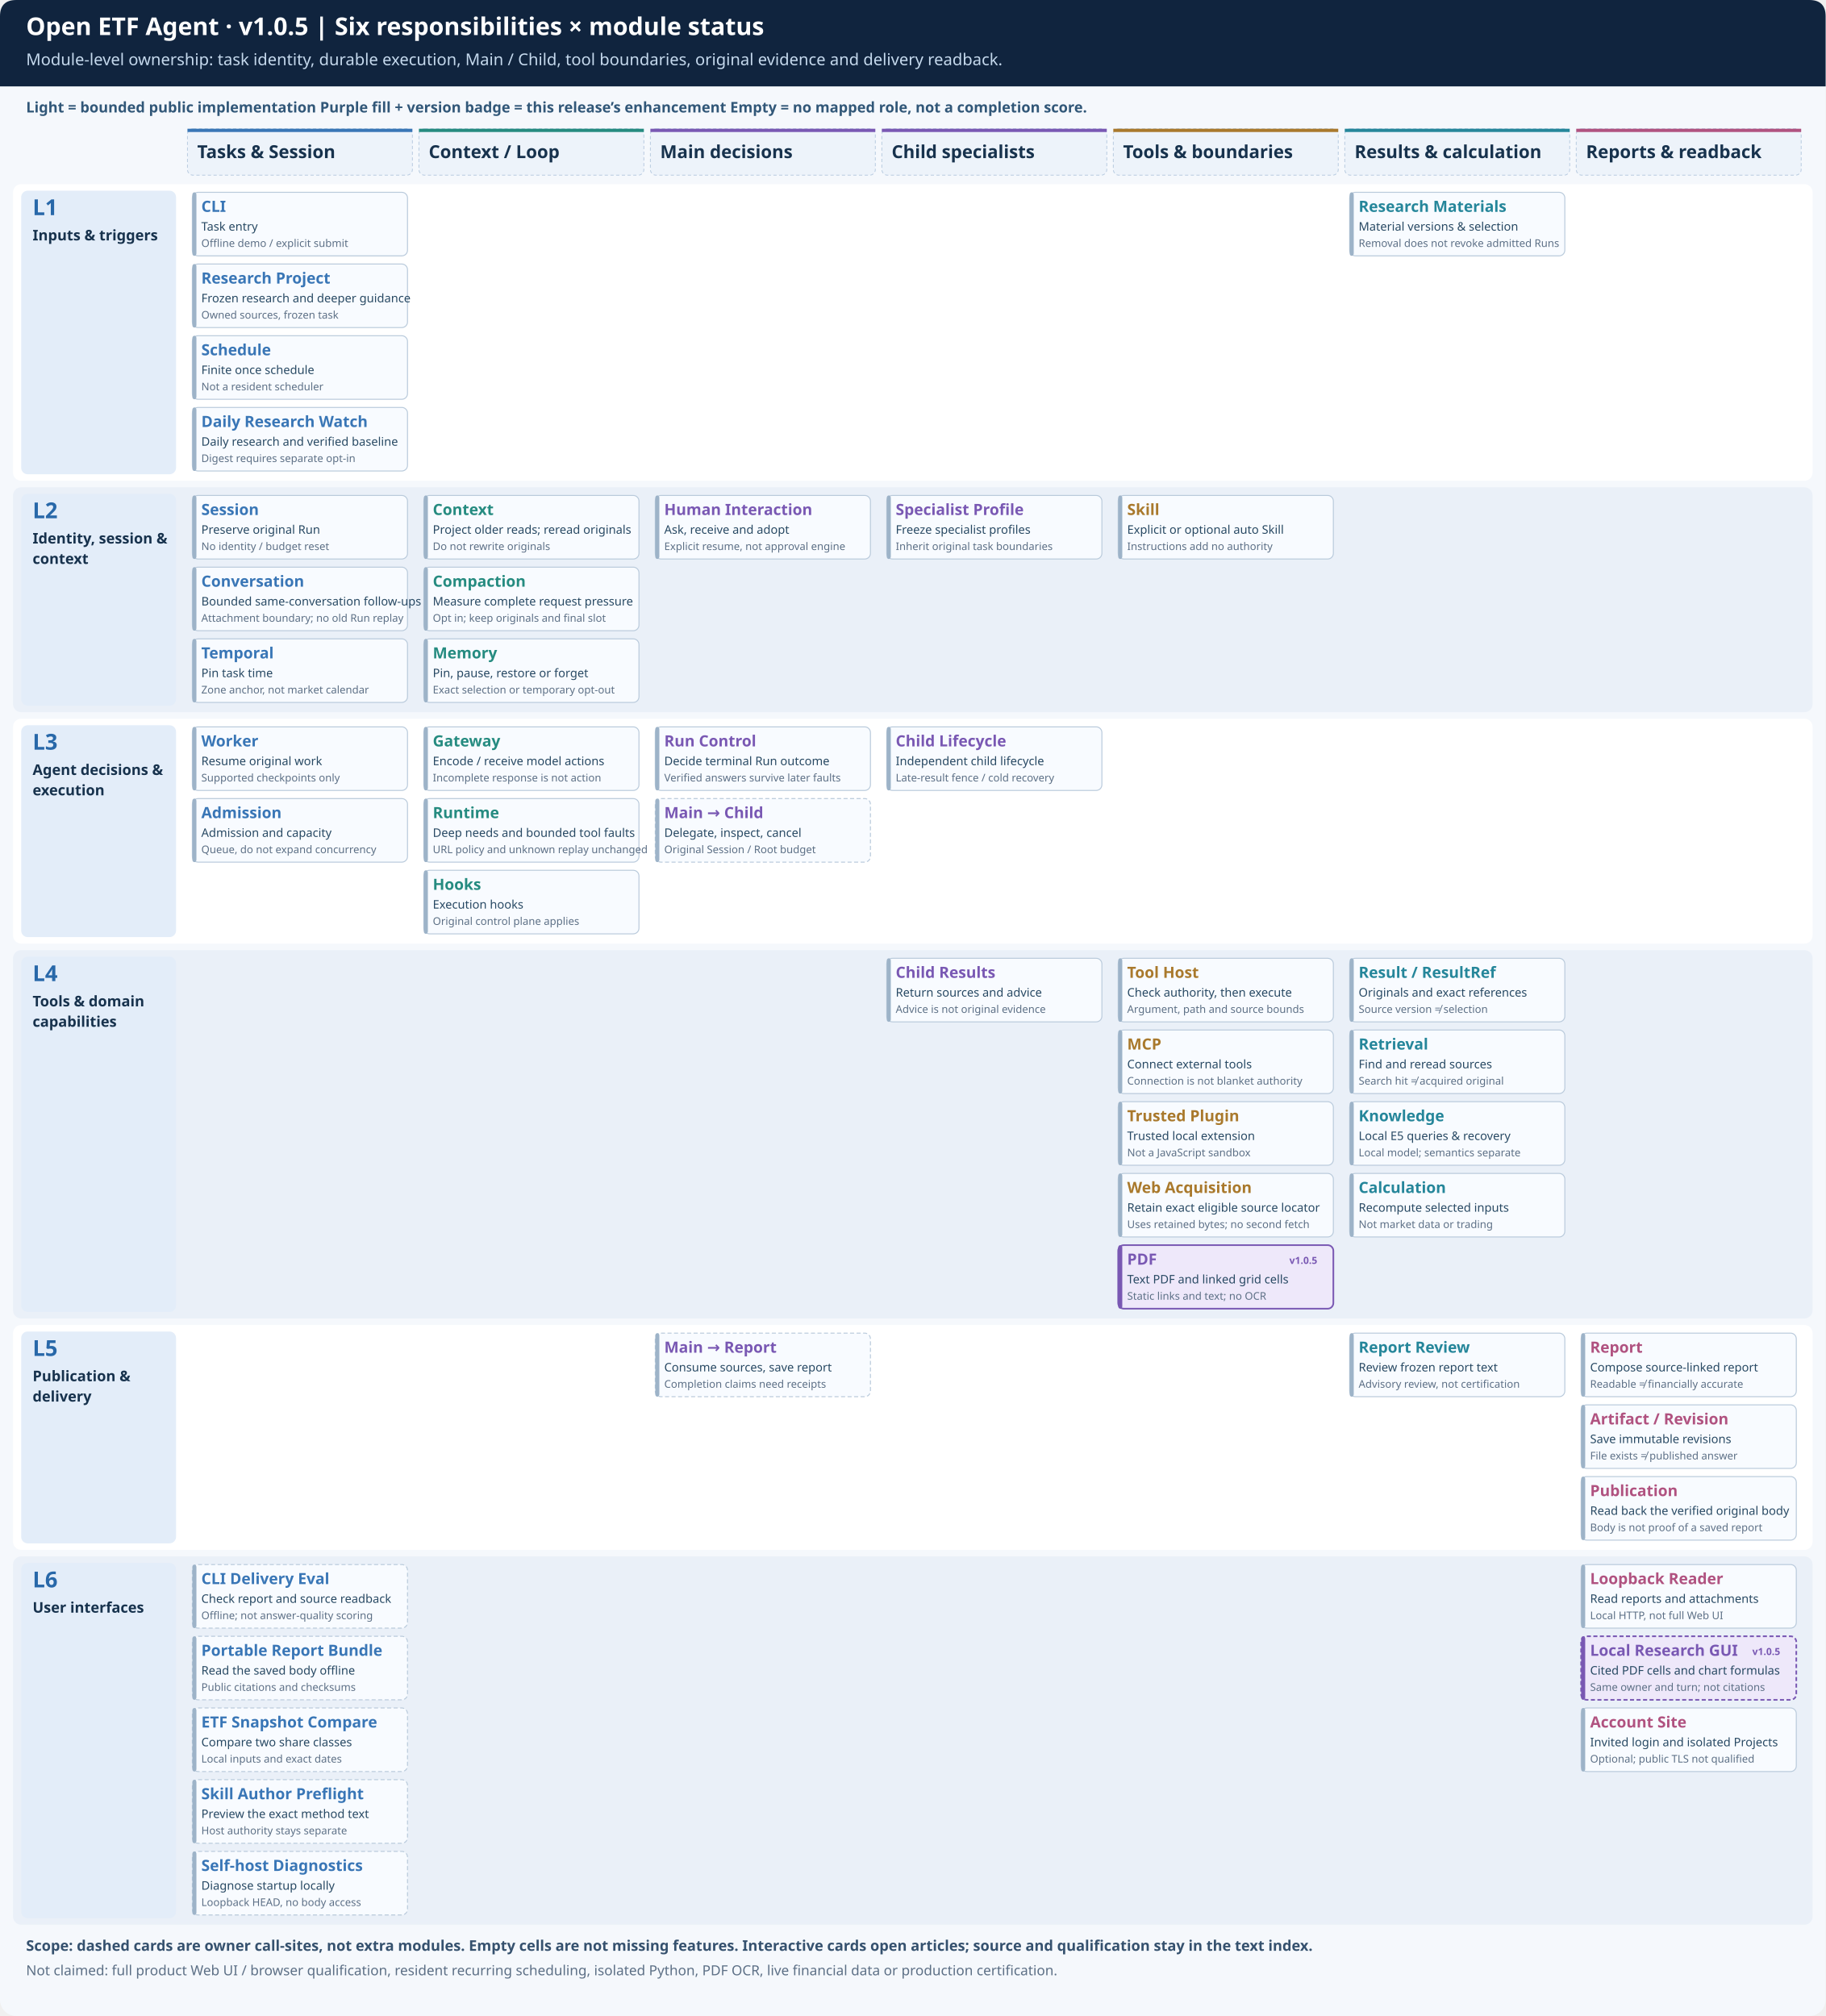
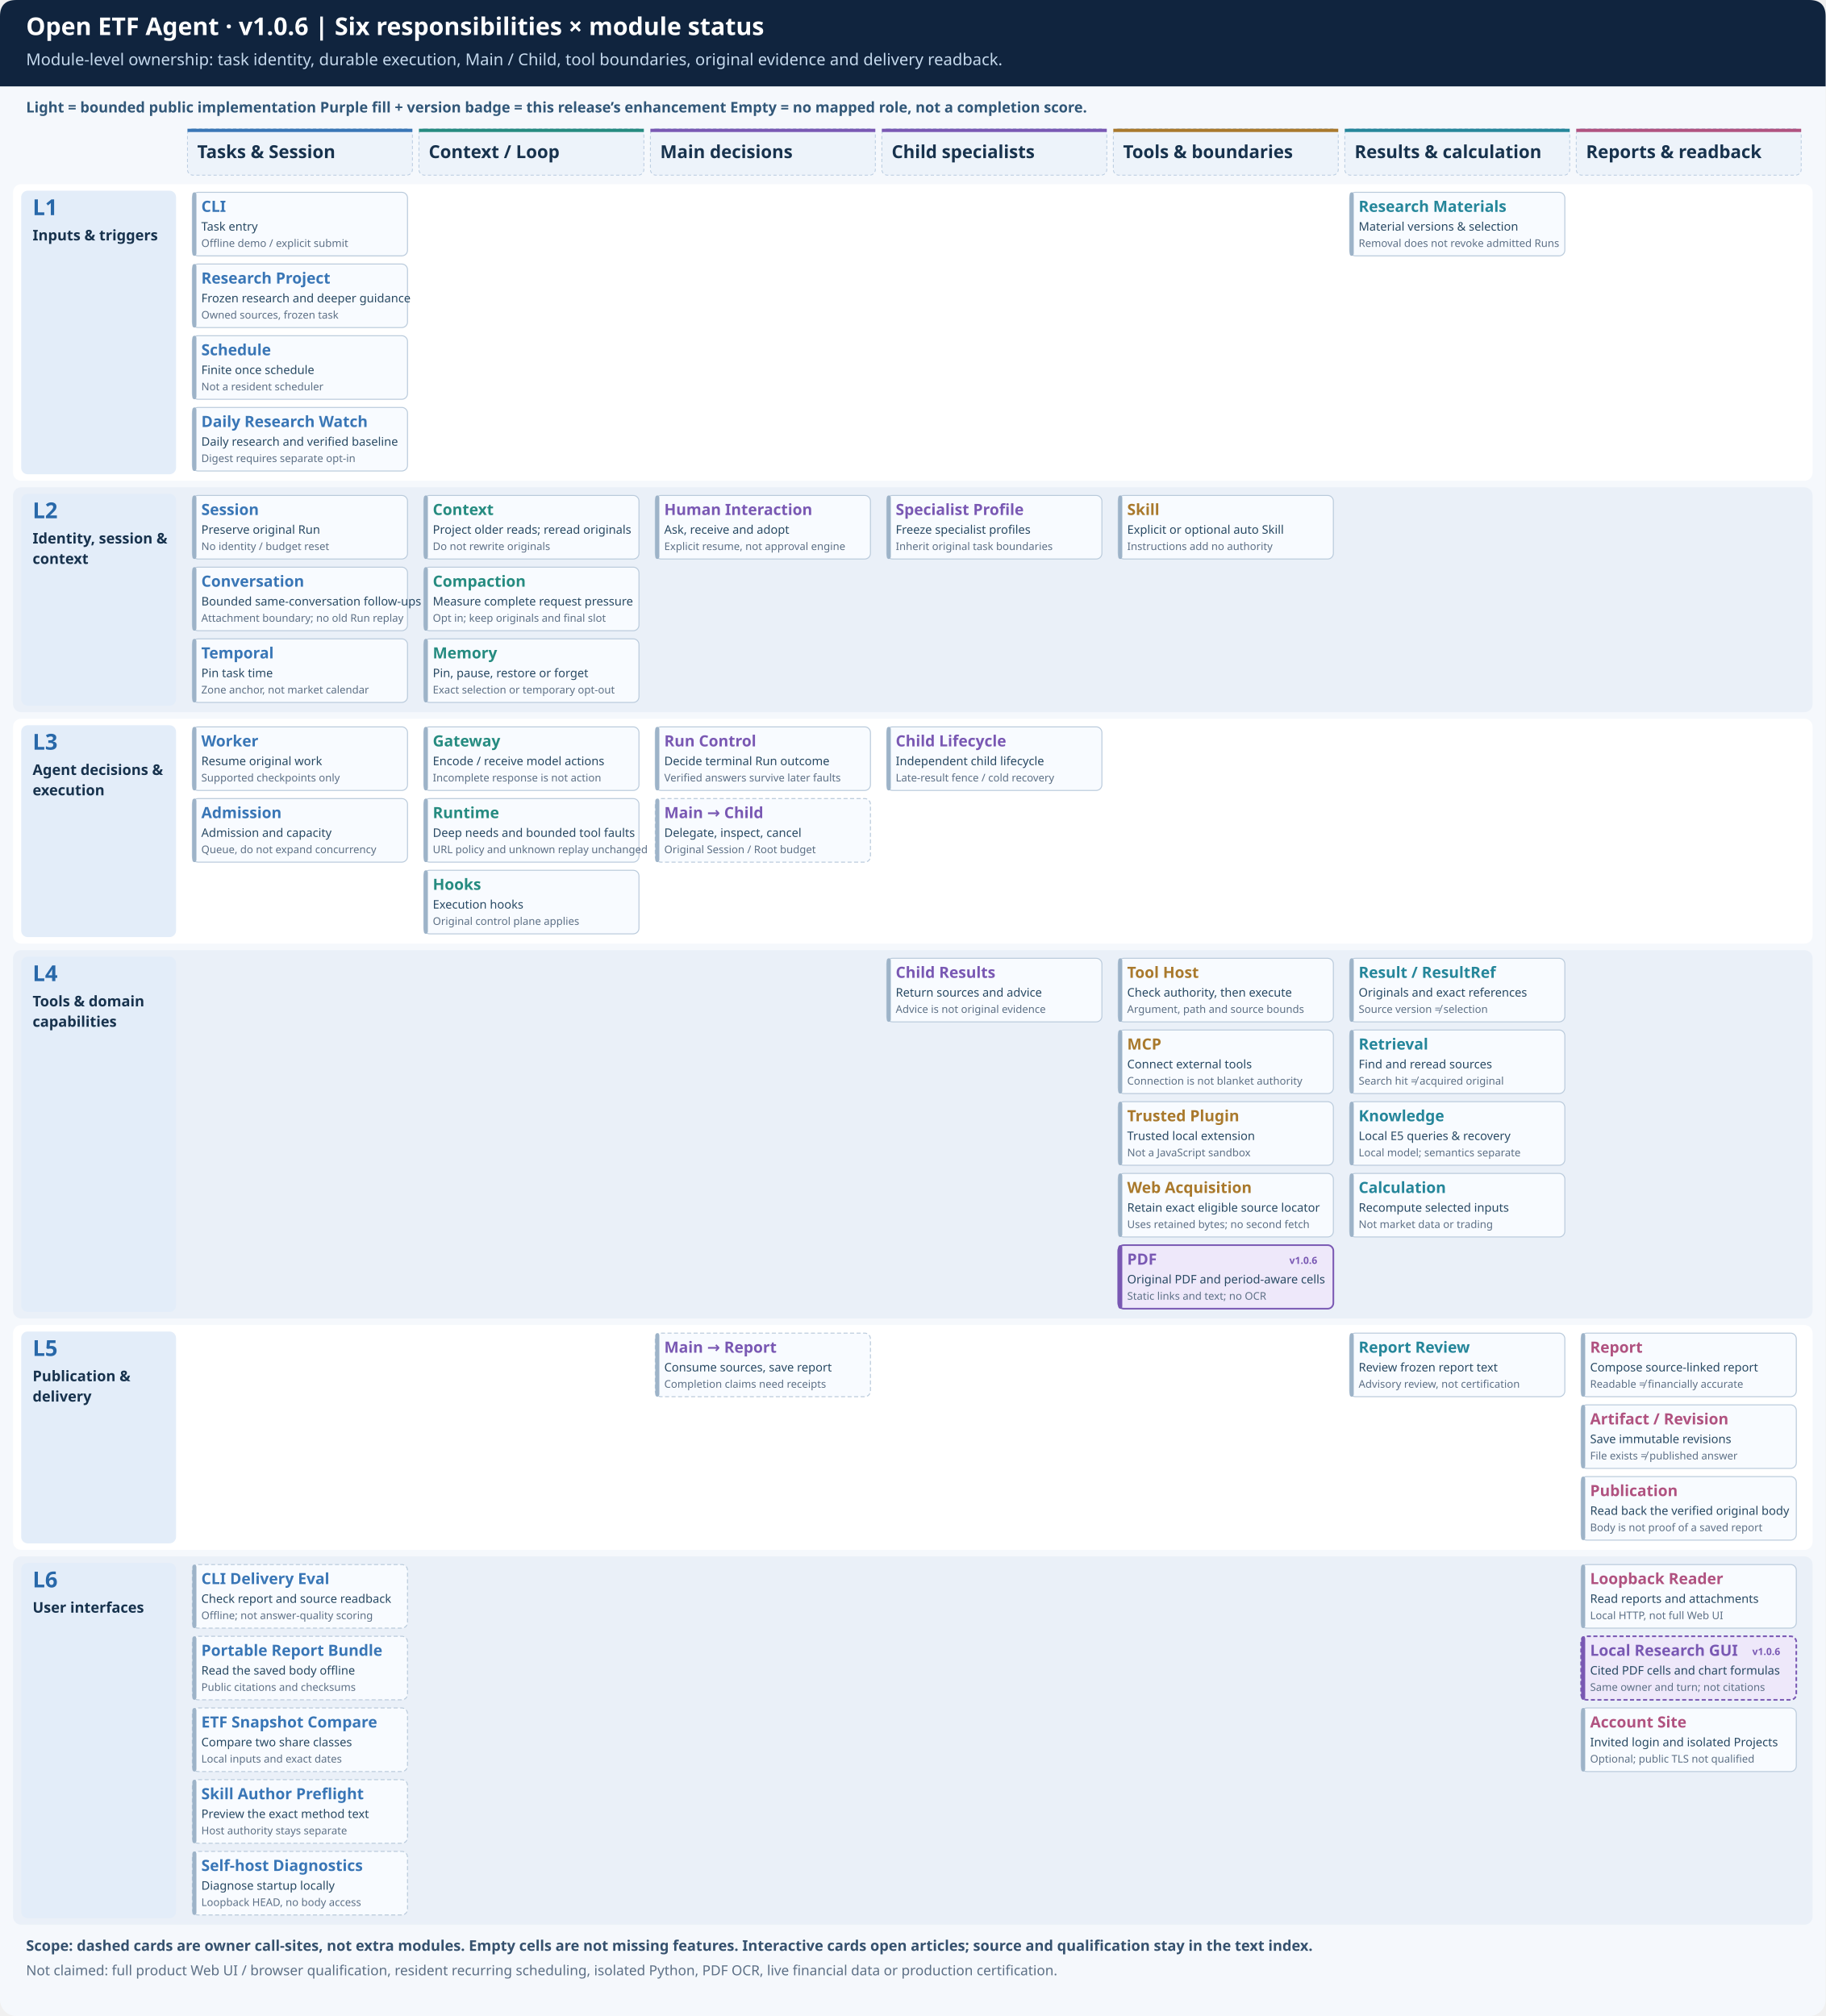
<svg xmlns="http://www.w3.org/2000/svg" width="2240" height="2474" viewBox="0 0 2240 2474" role="img" aria-labelledby="title desc">
  <rect width="2240" height="2474" rx="20" fill="#f5f8fc" />
  <path d="M20 0h2200q20 0 20 20v86H0V20Q0 0 20 0" fill="#10243e" />
  <g font-family="system-ui, sans-serif">
-     <text x="32" y="43" font-size="30" fill="#fff" font-weight="700">Open ETF Agent · v1.0.5 | Six responsibilities × module status</text>
+     <text x="32" y="43" font-size="30" fill="#fff" font-weight="700">Open ETF Agent · v1.0.6 | Six responsibilities × module status</text>
    <text x="32" y="80" font-size="20" fill="#c5d9ed" font-weight="400">Module-level ownership: task identity, durable execution, Main / Child, tool boundaries, original evidence and delivery readback.</text>
    <text x="32" y="138" font-size="18" fill="#315778" font-weight="600">Light = bounded public implementation   Purple fill + version badge = this release’s enhancement   Empty = no mapped role, not a completion score.</text>
    <rect x="230" y="158" width="276" height="57" rx="7" fill="#edf3fa" stroke="#b8cbe0" stroke-dasharray="4 3" />
    <rect x="230" y="158" width="276" height="4" fill="#3976b6" />
    <text x="242" y="194" font-size="22" fill="#17324d" font-weight="700">Tasks &amp; Session</text>
    <rect x="514" y="158" width="276" height="57" rx="7" fill="#edf3fa" stroke="#b8cbe0" stroke-dasharray="4 3" />
    <rect x="514" y="158" width="276" height="4" fill="#258b80" />
    <text x="526" y="194" font-size="22" fill="#17324d" font-weight="700">Context / Loop</text>
    <rect x="798" y="158" width="276" height="57" rx="7" fill="#edf3fa" stroke="#b8cbe0" stroke-dasharray="4 3" />
    <rect x="798" y="158" width="276" height="4" fill="#7958b3" />
    <text x="810" y="194" font-size="22" fill="#17324d" font-weight="700">Main decisions</text>
    <rect x="1082" y="158" width="276" height="57" rx="7" fill="#edf3fa" stroke="#b8cbe0" stroke-dasharray="4 3" />
    <rect x="1082" y="158" width="276" height="4" fill="#7958b3" />
    <text x="1094" y="194" font-size="22" fill="#17324d" font-weight="700">Child specialists</text>
    <rect x="1366" y="158" width="276" height="57" rx="7" fill="#edf3fa" stroke="#b8cbe0" stroke-dasharray="4 3" />
    <rect x="1366" y="158" width="276" height="4" fill="#a9792c" />
    <text x="1378" y="194" font-size="22" fill="#17324d" font-weight="700">Tools &amp; boundaries</text>
    <rect x="1650" y="158" width="276" height="57" rx="7" fill="#edf3fa" stroke="#b8cbe0" stroke-dasharray="4 3" />
    <rect x="1650" y="158" width="276" height="4" fill="#25869a" />
    <text x="1662" y="194" font-size="22" fill="#17324d" font-weight="700">Results &amp; calculation</text>
    <rect x="1934" y="158" width="276" height="57" rx="7" fill="#edf3fa" stroke="#b8cbe0" stroke-dasharray="4 3" />
    <rect x="1934" y="158" width="276" height="4" fill="#b05280" />
    <text x="1946" y="194" font-size="22" fill="#17324d" font-weight="700">Reports &amp; readback</text>
    <rect x="16" y="226" width="2208" height="364" rx="10" fill="#ffffff" />
    <rect x="26" y="234" width="190" height="348" rx="8" fill="#e3edf9" />
    <text x="40" y="264" font-size="27" fill="#2868a9" font-weight="700">L1</text>
    <text x="40" y="295" font-size="18" fill="#17324d" font-weight="700">Inputs &amp; triggers</text>
    <a href="https://hpoenixf.com/eff-agent-article/en/articles/agent-in-15-minutes" target="_blank" rel="noopener noreferrer">
      <rect x="236" y="236" width="264" height="78" rx="7" fill="#f8fbff" stroke="#b9cadb" stroke-width="1.2" />
      <rect x="236" y="236" width="5" height="78" rx="3" fill="#9db3c8" />
      <text x="247" y="260" font-size="19" fill="#3976b6" font-weight="700">CLI</text>
      <text x="247" y="283" font-size="14.5" fill="#284963" font-weight="500">Task entry</text>
      <text x="247" y="303" font-size="13" fill="#5c6f85" font-weight="400">Offline demo / explicit submit</text>
    </a>
    <a href="https://hpoenixf.com/eff-agent-article/en/articles/open-etf-agent-research-project-workshop" target="_blank" rel="noopener noreferrer">
      <rect x="236" y="324" width="264" height="78" rx="7" fill="#f8fbff" stroke="#b9cadb" stroke-width="1.2" />
      <rect x="236" y="324" width="5" height="78" rx="3" fill="#9db3c8" />
      <text x="247" y="348" font-size="19" fill="#3976b6" font-weight="700">Research Project</text>
      <text x="247" y="371" font-size="14.5" fill="#284963" font-weight="500">Frozen research and deeper guidance</text>
      <text x="247" y="391" font-size="13" fill="#5c6f85" font-weight="400">Owned sources, frozen task</text>
    </a>
    <a href="https://hpoenixf.com/eff-agent-article/en/articles/agent-autonomous-scheduled-research" target="_blank" rel="noopener noreferrer">
      <rect x="236" y="412" width="264" height="78" rx="7" fill="#f8fbff" stroke="#b9cadb" stroke-width="1.2" />
      <rect x="236" y="412" width="5" height="78" rx="3" fill="#9db3c8" />
      <text x="247" y="436" font-size="19" fill="#3976b6" font-weight="700">Schedule</text>
      <text x="247" y="459" font-size="14.5" fill="#284963" font-weight="500">Finite once schedule</text>
      <text x="247" y="479" font-size="13" fill="#5c6f85" font-weight="400">Not a resident scheduler</text>
    </a>
    <a href="https://hpoenixf.com/eff-agent-article/en/articles/agent-autonomous-scheduled-research" target="_blank" rel="noopener noreferrer">
      <rect x="236" y="500" width="264" height="78" rx="7" fill="#f8fbff" stroke="#b9cadb" stroke-width="1.2" />
      <rect x="236" y="500" width="5" height="78" rx="3" fill="#9db3c8" />
      <text x="247" y="524" font-size="19" fill="#3976b6" font-weight="700">Daily Research Watch</text>
      <text x="247" y="547" font-size="14.5" fill="#284963" font-weight="500">Daily research and verified baseline</text>
      <text x="247" y="567" font-size="13" fill="#5c6f85" font-weight="400">Digest requires separate opt-in</text>
    </a>
    <a href="https://hpoenixf.com/eff-agent-article/en/articles/agent-research-assets-identity-version-lifecycle" target="_blank" rel="noopener noreferrer">
      <rect x="1656" y="236" width="264" height="78" rx="7" fill="#f8fbff" stroke="#b9cadb" stroke-width="1.2" />
      <rect x="1656" y="236" width="5" height="78" rx="3" fill="#9db3c8" />
      <text x="1667" y="260" font-size="19" fill="#25869a" font-weight="700">Research Materials</text>
      <text x="1667" y="283" font-size="14.5" fill="#284963" font-weight="500">Material versions &amp; selection</text>
      <text x="1667" y="303" font-size="13" fill="#5c6f85" font-weight="400">Removal does not revoke admitted Runs</text>
    </a>
    <rect x="16" y="598" width="2208" height="276" rx="10" fill="#eaf0f8" />
    <rect x="26" y="606" width="190" height="260" rx="8" fill="#e3edf9" />
    <text x="40" y="636" font-size="27" fill="#2868a9" font-weight="700">L2</text>
    <text x="40" y="667" font-size="18" fill="#17324d" font-weight="700">Identity, session &amp;</text>
    <text x="40" y="692" font-size="18" fill="#17324d" font-weight="700">context</text>
    <a href="https://hpoenixf.com/eff-agent-article/en/articles/agent-task-session-run-worker-schedule" target="_blank" rel="noopener noreferrer">
      <rect x="236" y="608" width="264" height="78" rx="7" fill="#f8fbff" stroke="#b9cadb" stroke-width="1.2" />
      <rect x="236" y="608" width="5" height="78" rx="3" fill="#9db3c8" />
      <text x="247" y="632" font-size="19" fill="#3976b6" font-weight="700">Session</text>
      <text x="247" y="655" font-size="14.5" fill="#284963" font-weight="500">Preserve original Run</text>
      <text x="247" y="675" font-size="13" fill="#5c6f85" font-weight="400">No identity / budget reset</text>
    </a>
    <a href="https://hpoenixf.com/eff-agent-article/en/articles/agent-conversation-admission-task-continuation" target="_blank" rel="noopener noreferrer">
      <rect x="236" y="696" width="264" height="78" rx="7" fill="#f8fbff" stroke="#b9cadb" stroke-width="1.2" />
      <rect x="236" y="696" width="5" height="78" rx="3" fill="#9db3c8" />
      <text x="247" y="720" font-size="19" fill="#3976b6" font-weight="700">Conversation</text>
      <text x="247" y="743" font-size="14.5" fill="#284963" font-weight="500">Bounded same-conversation follow-ups</text>
      <text x="247" y="763" font-size="13" fill="#5c6f85" font-weight="400">Attachment boundary; no old Run replay</text>
    </a>
    <a href="https://hpoenixf.com/eff-agent-article/en/articles/agent-temporal-semantics-market-calendar" target="_blank" rel="noopener noreferrer">
      <rect x="236" y="784" width="264" height="78" rx="7" fill="#f8fbff" stroke="#b9cadb" stroke-width="1.2" />
      <rect x="236" y="784" width="5" height="78" rx="3" fill="#9db3c8" />
      <text x="247" y="808" font-size="19" fill="#3976b6" font-weight="700">Temporal</text>
      <text x="247" y="831" font-size="14.5" fill="#284963" font-weight="500">Pin task time</text>
      <text x="247" y="851" font-size="13" fill="#5c6f85" font-weight="400">Zone anchor, not market calendar</text>
    </a>
    <a href="https://hpoenixf.com/eff-agent-article/en/articles/agent-context-governance-actions" target="_blank" rel="noopener noreferrer">
      <rect x="520" y="608" width="264" height="78" rx="7" fill="#f8fbff" stroke="#b9cadb" stroke-width="1.2" />
      <rect x="520" y="608" width="5" height="78" rx="3" fill="#9db3c8" />
      <text x="531" y="632" font-size="19" fill="#258b80" font-weight="700">Context</text>
      <text x="531" y="655" font-size="14.5" fill="#284963" font-weight="500">Project older reads; reread originals</text>
      <text x="531" y="675" font-size="13" fill="#5c6f85" font-weight="400">Do not rewrite originals</text>
    </a>
    <a href="https://hpoenixf.com/eff-agent-article/en/articles/agent-main-run-context-compaction" target="_blank" rel="noopener noreferrer">
      <rect x="520" y="696" width="264" height="78" rx="7" fill="#f8fbff" stroke="#b9cadb" stroke-width="1.2" />
      <rect x="520" y="696" width="5" height="78" rx="3" fill="#9db3c8" />
      <text x="531" y="720" font-size="19" fill="#258b80" font-weight="700">Compaction</text>
      <text x="531" y="743" font-size="14.5" fill="#284963" font-weight="500">Measure complete request pressure</text>
      <text x="531" y="763" font-size="13" fill="#5c6f85" font-weight="400">Opt in; keep originals and final slot</text>
    </a>
    <a href="https://hpoenixf.com/eff-agent-article/en/articles/026-agent-memory-forget-durable-effects" target="_blank" rel="noopener noreferrer">
      <rect x="520" y="784" width="264" height="78" rx="7" fill="#f8fbff" stroke="#b9cadb" stroke-width="1.2" />
      <rect x="520" y="784" width="5" height="78" rx="3" fill="#9db3c8" />
      <text x="531" y="808" font-size="19" fill="#258b80" font-weight="700">Memory</text>
      <text x="531" y="831" font-size="14.5" fill="#284963" font-weight="500">Pin, pause, restore or forget</text>
      <text x="531" y="851" font-size="13" fill="#5c6f85" font-weight="400">Exact selection or temporary opt-out</text>
    </a>
    <a href="https://hpoenixf.com/eff-agent-article/en/articles/agent-durable-human-interaction-response-adoption" target="_blank" rel="noopener noreferrer">
      <rect x="804" y="608" width="264" height="78" rx="7" fill="#f8fbff" stroke="#b9cadb" stroke-width="1.2" />
      <rect x="804" y="608" width="5" height="78" rx="3" fill="#9db3c8" />
      <text x="815" y="632" font-size="19" fill="#7958b3" font-weight="700">Human Interaction</text>
      <text x="815" y="655" font-size="14.5" fill="#284963" font-weight="500">Ask, receive and adopt</text>
      <text x="815" y="675" font-size="13" fill="#5c6f85" font-weight="400">Explicit resume, not approval engine</text>
    </a>
    <a href="https://hpoenixf.com/eff-agent-article/en/articles/agent-custom-expert-from-prompt-to-recovery" target="_blank" rel="noopener noreferrer">
      <rect x="1088" y="608" width="264" height="78" rx="7" fill="#f8fbff" stroke="#b9cadb" stroke-width="1.2" />
      <rect x="1088" y="608" width="5" height="78" rx="3" fill="#9db3c8" />
      <text x="1099" y="632" font-size="19" fill="#7958b3" font-weight="700">Specialist Profile</text>
      <text x="1099" y="655" font-size="14.5" fill="#284963" font-weight="500">Freeze specialist profiles</text>
      <text x="1099" y="675" font-size="13" fill="#5c6f85" font-weight="400">Inherit original task boundaries</text>
    </a>
    <a href="https://hpoenixf.com/eff-agent-article/en/articles/agent-skill-from-markdown-to-callable-research" target="_blank" rel="noopener noreferrer">
      <rect x="1372" y="608" width="264" height="78" rx="7" fill="#f8fbff" stroke="#b9cadb" stroke-width="1.2" />
      <rect x="1372" y="608" width="5" height="78" rx="3" fill="#9db3c8" />
      <text x="1383" y="632" font-size="19" fill="#a9792c" font-weight="700">Skill</text>
      <text x="1383" y="655" font-size="14.5" fill="#284963" font-weight="500">Explicit or optional auto Skill</text>
      <text x="1383" y="675" font-size="13" fill="#5c6f85" font-weight="400">Instructions add no authority</text>
    </a>
    <rect x="16" y="882" width="2208" height="276" rx="10" fill="#ffffff" />
    <rect x="26" y="890" width="190" height="260" rx="8" fill="#e3edf9" />
    <text x="40" y="920" font-size="27" fill="#2868a9" font-weight="700">L3</text>
    <text x="40" y="951" font-size="18" fill="#17324d" font-weight="700">Agent decisions &amp;</text>
    <text x="40" y="976" font-size="18" fill="#17324d" font-weight="700">execution</text>
    <a href="https://hpoenixf.com/eff-agent-article/en/articles/open-etf-agent-v010-system-design" target="_blank" rel="noopener noreferrer">
      <rect x="236" y="892" width="264" height="78" rx="7" fill="#f8fbff" stroke="#b9cadb" stroke-width="1.2" />
      <rect x="236" y="892" width="5" height="78" rx="3" fill="#9db3c8" />
      <text x="247" y="916" font-size="19" fill="#3976b6" font-weight="700">Worker</text>
      <text x="247" y="939" font-size="14.5" fill="#284963" font-weight="500">Resume original work</text>
      <text x="247" y="959" font-size="13" fill="#5c6f85" font-weight="400">Supported checkpoints only</text>
    </a>
    <a href="https://hpoenixf.com/eff-agent-article/en/articles/agent-provider-admission-capacity-lease" target="_blank" rel="noopener noreferrer">
      <rect x="236" y="980" width="264" height="78" rx="7" fill="#f8fbff" stroke="#b9cadb" stroke-width="1.2" />
      <rect x="236" y="980" width="5" height="78" rx="3" fill="#9db3c8" />
      <text x="247" y="1004" font-size="19" fill="#3976b6" font-weight="700">Admission</text>
      <text x="247" y="1027" font-size="14.5" fill="#284963" font-weight="500">Admission and capacity</text>
      <text x="247" y="1047" font-size="13" fill="#5c6f85" font-weight="400">Queue, do not expand concurrency</text>
    </a>
    <a href="https://hpoenixf.com/eff-agent-article/en/articles/agent-provider-architecture-and-admission" target="_blank" rel="noopener noreferrer">
      <rect x="520" y="892" width="264" height="78" rx="7" fill="#f8fbff" stroke="#b9cadb" stroke-width="1.2" />
      <rect x="520" y="892" width="5" height="78" rx="3" fill="#9db3c8" />
      <text x="531" y="916" font-size="19" fill="#258b80" font-weight="700">Gateway</text>
      <text x="531" y="939" font-size="14.5" fill="#284963" font-weight="500">Encode / receive model actions</text>
      <text x="531" y="959" font-size="13" fill="#5c6f85" font-weight="400">Incomplete response is not action</text>
    </a>
    <a href="https://hpoenixf.com/eff-agent-article/en/articles/etf-agent-model-harness-research-loop" target="_blank" rel="noopener noreferrer">
      <rect x="520" y="980" width="264" height="78" rx="7" fill="#f8fbff" stroke="#b9cadb" stroke-width="1.2" />
      <rect x="520" y="980" width="5" height="78" rx="3" fill="#9db3c8" />
      <text x="531" y="1004" font-size="19" fill="#258b80" font-weight="700">Runtime</text>
      <text x="531" y="1027" font-size="14.5" fill="#284963" font-weight="500">Deep needs and bounded tool faults</text>
      <text x="531" y="1047" font-size="13" fill="#5c6f85" font-weight="400">URL policy and unknown replay unchanged</text>
    </a>
    <a href="https://hpoenixf.com/eff-agent-article/en/articles/agent-multi-ecosystem-hook-execution" target="_blank" rel="noopener noreferrer">
      <rect x="520" y="1068" width="264" height="78" rx="7" fill="#f8fbff" stroke="#b9cadb" stroke-width="1.2" />
      <rect x="520" y="1068" width="5" height="78" rx="3" fill="#9db3c8" />
      <text x="531" y="1092" font-size="19" fill="#258b80" font-weight="700">Hooks</text>
      <text x="531" y="1115" font-size="14.5" fill="#284963" font-weight="500">Execution hooks</text>
      <text x="531" y="1135" font-size="13" fill="#5c6f85" font-weight="400">Original control plane applies</text>
    </a>
    <a href="https://hpoenixf.com/eff-agent-article/en/articles/agent-veto-authority-and-run-termination" target="_blank" rel="noopener noreferrer">
      <rect x="804" y="892" width="264" height="78" rx="7" fill="#f8fbff" stroke="#b9cadb" stroke-width="1.2" />
      <rect x="804" y="892" width="5" height="78" rx="3" fill="#9db3c8" />
      <text x="815" y="916" font-size="19" fill="#7958b3" font-weight="700">Run Control</text>
      <text x="815" y="939" font-size="14.5" fill="#284963" font-weight="500">Decide terminal Run outcome</text>
      <text x="815" y="959" font-size="13" fill="#5c6f85" font-weight="400">Verified answers survive later faults</text>
    </a>
    <a href="https://hpoenixf.com/eff-agent-article/en/articles/agent-subagent-context-specialization" target="_blank" rel="noopener noreferrer">
      <rect x="804" y="980" width="264" height="78" rx="7" fill="#f8fbff" stroke="#b9cadb" stroke-width="1.2" stroke-dasharray="5 3" />
      <rect x="804" y="980" width="5" height="78" rx="3" fill="#9db3c8" />
      <text x="815" y="1004" font-size="19" fill="#7958b3" font-weight="700">Main → Child</text>
      <text x="815" y="1027" font-size="14.5" fill="#284963" font-weight="500">Delegate, inspect, cancel</text>
      <text x="815" y="1047" font-size="13" fill="#5c6f85" font-weight="400">Original Session / Root budget</text>
    </a>
    <a href="https://hpoenixf.com/eff-agent-article/en/articles/agent-subagent-context-specialization" target="_blank" rel="noopener noreferrer">
      <rect x="1088" y="892" width="264" height="78" rx="7" fill="#f8fbff" stroke="#b9cadb" stroke-width="1.2" />
      <rect x="1088" y="892" width="5" height="78" rx="3" fill="#9db3c8" />
      <text x="1099" y="916" font-size="19" fill="#7958b3" font-weight="700">Child Lifecycle</text>
      <text x="1099" y="939" font-size="14.5" fill="#284963" font-weight="500">Independent child lifecycle</text>
      <text x="1099" y="959" font-size="13" fill="#5c6f85" font-weight="400">Late-result fence / cold recovery</text>
    </a>
    <rect x="16" y="1166" width="2208" height="452" rx="10" fill="#eaf0f8" />
    <rect x="26" y="1174" width="190" height="436" rx="8" fill="#e3edf9" />
    <text x="40" y="1204" font-size="27" fill="#2868a9" font-weight="700">L4</text>
    <text x="40" y="1235" font-size="18" fill="#17324d" font-weight="700">Tools &amp; domain</text>
    <text x="40" y="1260" font-size="18" fill="#17324d" font-weight="700">capabilities</text>
    <a href="https://hpoenixf.com/eff-agent-article/en/articles/agent-subagent-contribution-evidence" target="_blank" rel="noopener noreferrer">
      <rect x="1088" y="1176" width="264" height="78" rx="7" fill="#f8fbff" stroke="#b9cadb" stroke-width="1.2" />
      <rect x="1088" y="1176" width="5" height="78" rx="3" fill="#9db3c8" />
      <text x="1099" y="1200" font-size="19" fill="#7958b3" font-weight="700">Child Results</text>
      <text x="1099" y="1223" font-size="14.5" fill="#284963" font-weight="500">Return sources and advice</text>
      <text x="1099" y="1243" font-size="13" fill="#5c6f85" font-weight="400">Advice is not original evidence</text>
    </a>
    <a href="https://hpoenixf.com/eff-agent-article/en/articles/agent-tool-lifecycle-and-model-input" target="_blank" rel="noopener noreferrer">
      <rect x="1372" y="1176" width="264" height="78" rx="7" fill="#f8fbff" stroke="#b9cadb" stroke-width="1.2" />
      <rect x="1372" y="1176" width="5" height="78" rx="3" fill="#9db3c8" />
      <text x="1383" y="1200" font-size="19" fill="#a9792c" font-weight="700">Tool Host</text>
      <text x="1383" y="1223" font-size="14.5" fill="#284963" font-weight="500">Check authority, then execute</text>
      <text x="1383" y="1243" font-size="13" fill="#5c6f85" font-weight="400">Argument, path and source bounds</text>
    </a>
    <a href="https://hpoenixf.com/eff-agent-article/en/articles/mcp-host-from-discovery-to-consumption" target="_blank" rel="noopener noreferrer">
      <rect x="1372" y="1264" width="264" height="78" rx="7" fill="#f8fbff" stroke="#b9cadb" stroke-width="1.2" />
      <rect x="1372" y="1264" width="5" height="78" rx="3" fill="#9db3c8" />
      <text x="1383" y="1288" font-size="19" fill="#a9792c" font-weight="700">MCP</text>
      <text x="1383" y="1311" font-size="14.5" fill="#284963" font-weight="500">Connect external tools</text>
      <text x="1383" y="1331" font-size="13" fill="#5c6f85" font-weight="400">Connection is not blanket authority</text>
    </a>
    <a href="https://hpoenixf.com/eff-agent-article/en/articles/020-agent-extension-host-smartphone" target="_blank" rel="noopener noreferrer">
      <rect x="1372" y="1352" width="264" height="78" rx="7" fill="#f8fbff" stroke="#b9cadb" stroke-width="1.2" />
      <rect x="1372" y="1352" width="5" height="78" rx="3" fill="#9db3c8" />
      <text x="1383" y="1376" font-size="19" fill="#a9792c" font-weight="700">Trusted Plugin</text>
      <text x="1383" y="1399" font-size="14.5" fill="#284963" font-weight="500">Trusted local extension</text>
      <text x="1383" y="1419" font-size="13" fill="#5c6f85" font-weight="400">Not a JavaScript sandbox</text>
    </a>
    <a href="https://hpoenixf.com/eff-agent-article/en/articles/021-agent-web-research-from-search-to-deep-reading" target="_blank" rel="noopener noreferrer">
      <rect x="1372" y="1440" width="264" height="78" rx="7" fill="#f8fbff" stroke="#b9cadb" stroke-width="1.2" />
      <rect x="1372" y="1440" width="5" height="78" rx="3" fill="#9db3c8" />
      <text x="1383" y="1464" font-size="19" fill="#a9792c" font-weight="700">Web Acquisition</text>
      <text x="1383" y="1487" font-size="14.5" fill="#284963" font-weight="500">Retain exact eligible source locator</text>
      <text x="1383" y="1507" font-size="13" fill="#5c6f85" font-weight="400">Uses retained bytes; no second fetch</text>
    </a>
    <a href="https://hpoenixf.com/eff-agent-article/en/articles/024-agent-pdf-from-text-to-evidence" target="_blank" rel="noopener noreferrer">
      <rect x="1372" y="1528" width="264" height="78" rx="7" fill="#eee8fa" stroke="#7958b3" stroke-width="2" />
      <rect x="1372" y="1528" width="5" height="78" rx="3" fill="#7958b3" />
      <text x="1383" y="1552" font-size="19" fill="#7958b3" font-weight="700">PDF</text>
-       <text x="1383" y="1575" font-size="14.5" fill="#284963" font-weight="500">Text PDF and linked grid cells</text>
+       <text x="1383" y="1575" font-size="14.5" fill="#284963" font-weight="500">Original PDF and period-aware cells</text>
      <text x="1383" y="1595" font-size="13" fill="#5c6f85" font-weight="400">Static links and text; no OCR</text>
-       <text x="1582" y="1551" font-size="12" fill="#7958b3" font-weight="700">v1.0.5</text>
+       <text x="1582" y="1551" font-size="12" fill="#7958b3" font-weight="700">v1.0.6</text>
    </a>
    <a href="https://hpoenixf.com/eff-agent-article/en/articles/tool-results-outside-model-context" target="_blank" rel="noopener noreferrer">
      <rect x="1656" y="1176" width="264" height="78" rx="7" fill="#f8fbff" stroke="#b9cadb" stroke-width="1.2" />
      <rect x="1656" y="1176" width="5" height="78" rx="3" fill="#9db3c8" />
      <text x="1667" y="1200" font-size="19" fill="#25869a" font-weight="700">Result / ResultRef</text>
      <text x="1667" y="1223" font-size="14.5" fill="#284963" font-weight="500">Originals and exact references</text>
      <text x="1667" y="1243" font-size="13" fill="#5c6f85" font-weight="400">Source version ≠ selection</text>
    </a>
    <a href="https://hpoenixf.com/eff-agent-article/en/articles/agent-knowledge-retrieval-end-to-end" target="_blank" rel="noopener noreferrer">
      <rect x="1656" y="1264" width="264" height="78" rx="7" fill="#f8fbff" stroke="#b9cadb" stroke-width="1.2" />
      <rect x="1656" y="1264" width="5" height="78" rx="3" fill="#9db3c8" />
      <text x="1667" y="1288" font-size="19" fill="#25869a" font-weight="700">Retrieval</text>
      <text x="1667" y="1311" font-size="14.5" fill="#284963" font-weight="500">Find and reread sources</text>
      <text x="1667" y="1331" font-size="13" fill="#5c6f85" font-weight="400">Search hit ≠ acquired original</text>
    </a>
    <a href="https://hpoenixf.com/eff-agent-article/en/articles/agent-knowledge-retrieval-end-to-end" target="_blank" rel="noopener noreferrer">
      <rect x="1656" y="1352" width="264" height="78" rx="7" fill="#f8fbff" stroke="#b9cadb" stroke-width="1.2" />
      <rect x="1656" y="1352" width="5" height="78" rx="3" fill="#9db3c8" />
      <text x="1667" y="1376" font-size="19" fill="#25869a" font-weight="700">Knowledge</text>
      <text x="1667" y="1399" font-size="14.5" fill="#284963" font-weight="500">Local E5 queries &amp; recovery</text>
      <text x="1667" y="1419" font-size="13" fill="#5c6f85" font-weight="400">Local model; semantics separate</text>
    </a>
    <a href="https://hpoenixf.com/eff-agent-article/en/articles/open-etf-agent-v010-system-design" target="_blank" rel="noopener noreferrer">
      <rect x="1656" y="1440" width="264" height="78" rx="7" fill="#f8fbff" stroke="#b9cadb" stroke-width="1.2" />
      <rect x="1656" y="1440" width="5" height="78" rx="3" fill="#9db3c8" />
      <text x="1667" y="1464" font-size="19" fill="#25869a" font-weight="700">Calculation</text>
      <text x="1667" y="1487" font-size="14.5" fill="#284963" font-weight="500">Recompute selected inputs</text>
      <text x="1667" y="1507" font-size="13" fill="#5c6f85" font-weight="400">Not market data or trading</text>
    </a>
    <rect x="16" y="1626" width="2208" height="276" rx="10" fill="#ffffff" />
    <rect x="26" y="1634" width="190" height="260" rx="8" fill="#e3edf9" />
    <text x="40" y="1664" font-size="27" fill="#2868a9" font-weight="700">L5</text>
    <text x="40" y="1695" font-size="18" fill="#17324d" font-weight="700">Publication &amp;</text>
    <text x="40" y="1720" font-size="18" fill="#17324d" font-weight="700">delivery</text>
    <a href="https://hpoenixf.com/eff-agent-article/en/articles/open-etf-agent-v01-first-readable-report" target="_blank" rel="noopener noreferrer">
      <rect x="804" y="1636" width="264" height="78" rx="7" fill="#f8fbff" stroke="#b9cadb" stroke-width="1.2" stroke-dasharray="5 3" />
      <rect x="804" y="1636" width="5" height="78" rx="3" fill="#9db3c8" />
      <text x="815" y="1660" font-size="19" fill="#7958b3" font-weight="700">Main → Report</text>
      <text x="815" y="1683" font-size="14.5" fill="#284963" font-weight="500">Consume sources, save report</text>
      <text x="815" y="1703" font-size="13" fill="#5c6f85" font-weight="400">Completion claims need receipts</text>
    </a>
    <a href="https://hpoenixf.com/eff-agent-article/en/articles/open-etf-agent-report-review-workshop" target="_blank" rel="noopener noreferrer">
      <rect x="1656" y="1636" width="264" height="78" rx="7" fill="#f8fbff" stroke="#b9cadb" stroke-width="1.2" />
      <rect x="1656" y="1636" width="5" height="78" rx="3" fill="#9db3c8" />
      <text x="1667" y="1660" font-size="19" fill="#25869a" font-weight="700">Report Review</text>
      <text x="1667" y="1683" font-size="14.5" fill="#284963" font-weight="500">Review frozen report text</text>
      <text x="1667" y="1703" font-size="13" fill="#5c6f85" font-weight="400">Advisory review, not certification</text>
    </a>
    <a href="https://hpoenixf.com/eff-agent-article/en/articles/open-etf-agent-v01-first-readable-report" target="_blank" rel="noopener noreferrer">
      <rect x="1940" y="1636" width="264" height="78" rx="7" fill="#f8fbff" stroke="#b9cadb" stroke-width="1.2" />
      <rect x="1940" y="1636" width="5" height="78" rx="3" fill="#9db3c8" />
      <text x="1951" y="1660" font-size="19" fill="#b05280" font-weight="700">Report</text>
      <text x="1951" y="1683" font-size="14.5" fill="#284963" font-weight="500">Compose source-linked report</text>
      <text x="1951" y="1703" font-size="13" fill="#5c6f85" font-weight="400">Readable ≠ financially accurate</text>
    </a>
    <a href="https://hpoenixf.com/eff-agent-article/en/articles/agent-artifact-version-access-sharing" target="_blank" rel="noopener noreferrer">
      <rect x="1940" y="1724" width="264" height="78" rx="7" fill="#f8fbff" stroke="#b9cadb" stroke-width="1.2" />
      <rect x="1940" y="1724" width="5" height="78" rx="3" fill="#9db3c8" />
      <text x="1951" y="1748" font-size="19" fill="#b05280" font-weight="700">Artifact / Revision</text>
      <text x="1951" y="1771" font-size="14.5" fill="#284963" font-weight="500">Save immutable revisions</text>
      <text x="1951" y="1791" font-size="13" fill="#5c6f85" font-weight="400">File exists ≠ published answer</text>
    </a>
    <a href="https://hpoenixf.com/eff-agent-article/en/articles/019-agent-answer-publication" target="_blank" rel="noopener noreferrer">
      <rect x="1940" y="1812" width="264" height="78" rx="7" fill="#f8fbff" stroke="#b9cadb" stroke-width="1.2" />
      <rect x="1940" y="1812" width="5" height="78" rx="3" fill="#9db3c8" />
      <text x="1951" y="1836" font-size="19" fill="#b05280" font-weight="700">Publication</text>
      <text x="1951" y="1859" font-size="14.5" fill="#284963" font-weight="500">Read back the verified original body</text>
      <text x="1951" y="1879" font-size="13" fill="#5c6f85" font-weight="400">Body is not proof of a saved report</text>
    </a>
    <rect x="16" y="1910" width="2208" height="452" rx="10" fill="#eaf0f8" />
    <rect x="26" y="1918" width="190" height="436" rx="8" fill="#e3edf9" />
    <text x="40" y="1948" font-size="27" fill="#2868a9" font-weight="700">L6</text>
    <text x="40" y="1979" font-size="18" fill="#17324d" font-weight="700">User interfaces</text>
    <a href="https://hpoenixf.com/eff-agent-article/en/articles/open-etf-agent-v01-first-readable-report" target="_blank" rel="noopener noreferrer">
      <rect x="236" y="1920" width="264" height="78" rx="7" fill="#f8fbff" stroke="#b9cadb" stroke-width="1.2" stroke-dasharray="5 3" />
      <rect x="236" y="1920" width="5" height="78" rx="3" fill="#9db3c8" />
      <text x="247" y="1944" font-size="19" fill="#3976b6" font-weight="700">CLI Delivery Eval</text>
      <text x="247" y="1967" font-size="14.5" fill="#284963" font-weight="500">Check report and source readback</text>
      <text x="247" y="1987" font-size="13" fill="#5c6f85" font-weight="400">Offline; not answer-quality scoring</text>
    </a>
    <a href="https://hpoenixf.com/eff-agent-article/en/articles/open-etf-agent-v01-first-readable-report" target="_blank" rel="noopener noreferrer">
      <rect x="236" y="2008" width="264" height="78" rx="7" fill="#f8fbff" stroke="#b9cadb" stroke-width="1.2" stroke-dasharray="5 3" />
      <rect x="236" y="2008" width="5" height="78" rx="3" fill="#9db3c8" />
      <text x="247" y="2032" font-size="19" fill="#3976b6" font-weight="700">Portable Report Bundle</text>
      <text x="247" y="2055" font-size="14.5" fill="#284963" font-weight="500">Read the saved body offline</text>
      <text x="247" y="2075" font-size="13" fill="#5c6f85" font-weight="400">Public citations and checksums</text>
    </a>
    <a href="https://hpoenixf.com/eff-agent-article/en/articles/open-etf-agent-v01-first-readable-report" target="_blank" rel="noopener noreferrer">
      <rect x="236" y="2096" width="264" height="78" rx="7" fill="#f8fbff" stroke="#b9cadb" stroke-width="1.2" stroke-dasharray="5 3" />
      <rect x="236" y="2096" width="5" height="78" rx="3" fill="#9db3c8" />
      <text x="247" y="2120" font-size="19" fill="#3976b6" font-weight="700">ETF Snapshot Compare</text>
      <text x="247" y="2143" font-size="14.5" fill="#284963" font-weight="500">Compare two share classes</text>
      <text x="247" y="2163" font-size="13" fill="#5c6f85" font-weight="400">Local inputs and exact dates</text>
    </a>
    <a href="https://hpoenixf.com/eff-agent-article/en/articles/agent-skill-from-markdown-to-callable-research" target="_blank" rel="noopener noreferrer">
      <rect x="236" y="2184" width="264" height="78" rx="7" fill="#f8fbff" stroke="#b9cadb" stroke-width="1.2" stroke-dasharray="5 3" />
      <rect x="236" y="2184" width="5" height="78" rx="3" fill="#9db3c8" />
      <text x="247" y="2208" font-size="19" fill="#3976b6" font-weight="700">Skill Author Preflight</text>
      <text x="247" y="2231" font-size="14.5" fill="#284963" font-weight="500">Preview the exact method text</text>
      <text x="247" y="2251" font-size="13" fill="#5c6f85" font-weight="400">Host authority stays separate</text>
    </a>
    <a href="https://hpoenixf.com/eff-agent-article/en/articles/open-etf-agent-v010-system-design" target="_blank" rel="noopener noreferrer">
      <rect x="236" y="2272" width="264" height="78" rx="7" fill="#f8fbff" stroke="#b9cadb" stroke-width="1.2" stroke-dasharray="5 3" />
      <rect x="236" y="2272" width="5" height="78" rx="3" fill="#9db3c8" />
      <text x="247" y="2296" font-size="19" fill="#3976b6" font-weight="700">Self-host Diagnostics</text>
      <text x="247" y="2319" font-size="14.5" fill="#284963" font-weight="500">Diagnose startup locally</text>
      <text x="247" y="2339" font-size="13" fill="#5c6f85" font-weight="400">Loopback HEAD, no body access</text>
    </a>
    <a href="https://hpoenixf.com/eff-agent-article/en/articles/open-etf-agent-v010-system-design" target="_blank" rel="noopener noreferrer">
      <rect x="1940" y="1920" width="264" height="78" rx="7" fill="#f8fbff" stroke="#b9cadb" stroke-width="1.2" />
      <rect x="1940" y="1920" width="5" height="78" rx="3" fill="#9db3c8" />
      <text x="1951" y="1944" font-size="19" fill="#b05280" font-weight="700">Loopback Reader</text>
      <text x="1951" y="1967" font-size="14.5" fill="#284963" font-weight="500">Read reports and attachments</text>
      <text x="1951" y="1987" font-size="13" fill="#5c6f85" font-weight="400">Local HTTP, not full Web UI</text>
    </a>
    <a href="https://hpoenixf.com/eff-agent-article/en/articles/agent-conversation-admission-task-continuation" target="_blank" rel="noopener noreferrer">
      <rect x="1940" y="2008" width="264" height="78" rx="7" fill="#eee8fa" stroke="#7958b3" stroke-width="2" stroke-dasharray="5 3" />
      <rect x="1940" y="2008" width="5" height="78" rx="3" fill="#7958b3" />
      <text x="1951" y="2032" font-size="19" fill="#7958b3" font-weight="700">Local Research GUI</text>
      <text x="1951" y="2055" font-size="14.5" fill="#284963" font-weight="500">Cited PDF cells and chart formulas</text>
      <text x="1951" y="2075" font-size="13" fill="#5c6f85" font-weight="400">Same owner and turn; not citations</text>
-       <text x="2150" y="2031" font-size="12" fill="#7958b3" font-weight="700">v1.0.5</text>
+       <text x="2150" y="2031" font-size="12" fill="#7958b3" font-weight="700">v1.0.6</text>
    </a>
    <a href="https://hpoenixf.com/eff-agent-article/en/articles/open-etf-agent-v010-system-design" target="_blank" rel="noopener noreferrer">
      <rect x="1940" y="2096" width="264" height="78" rx="7" fill="#f8fbff" stroke="#b9cadb" stroke-width="1.2" />
      <rect x="1940" y="2096" width="5" height="78" rx="3" fill="#9db3c8" />
      <text x="1951" y="2120" font-size="19" fill="#b05280" font-weight="700">Account Site</text>
      <text x="1951" y="2143" font-size="14.5" fill="#284963" font-weight="500">Invited login and isolated Projects</text>
      <text x="1951" y="2163" font-size="13" fill="#5c6f85" font-weight="400">Optional; public TLS not qualified</text>
    </a>
    <text x="32" y="2394" font-size="18" fill="#35516e" font-weight="600">Scope: dashed cards are owner call-sites, not extra modules. Empty cells are not missing features. Interactive cards open articles; source and qualification stay in the text index.</text>
    <text x="32" y="2424" font-size="17" fill="#5c6f85" font-weight="400">Not claimed: full product Web UI / browser qualification, resident recurring scheduling, isolated Python, PDF OCR, live financial data or production certification.</text>
  </g>
</svg>
